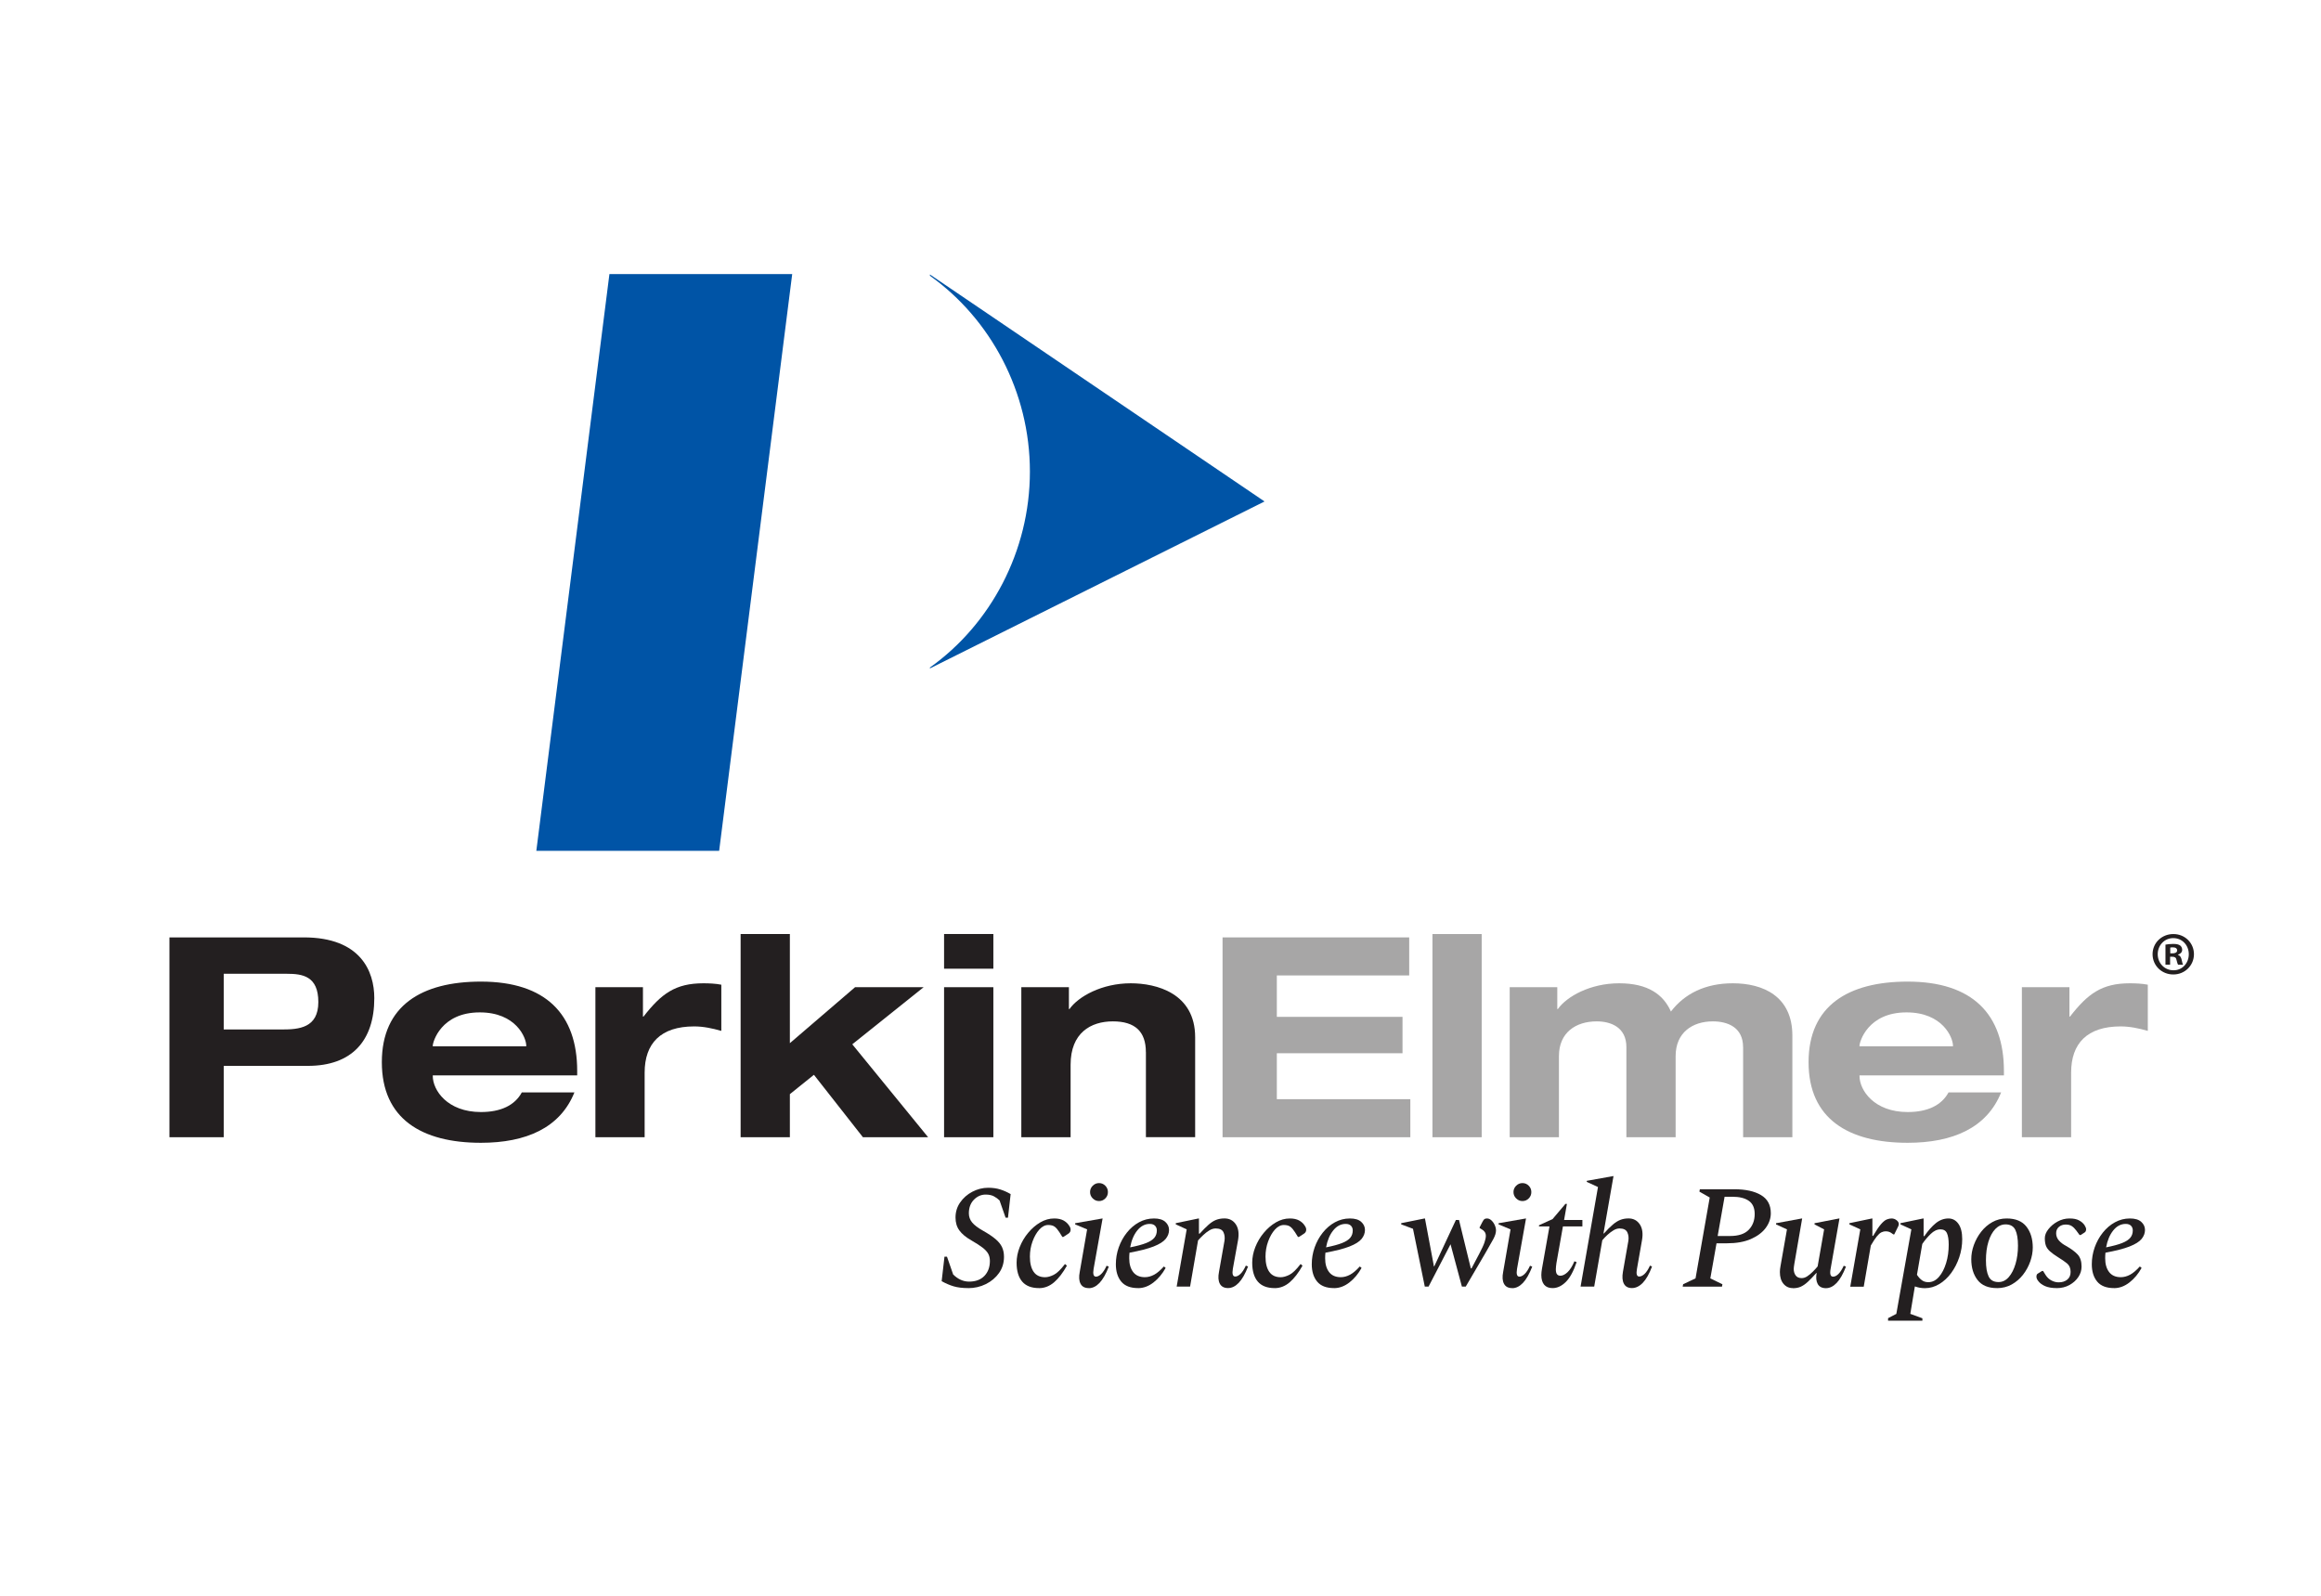
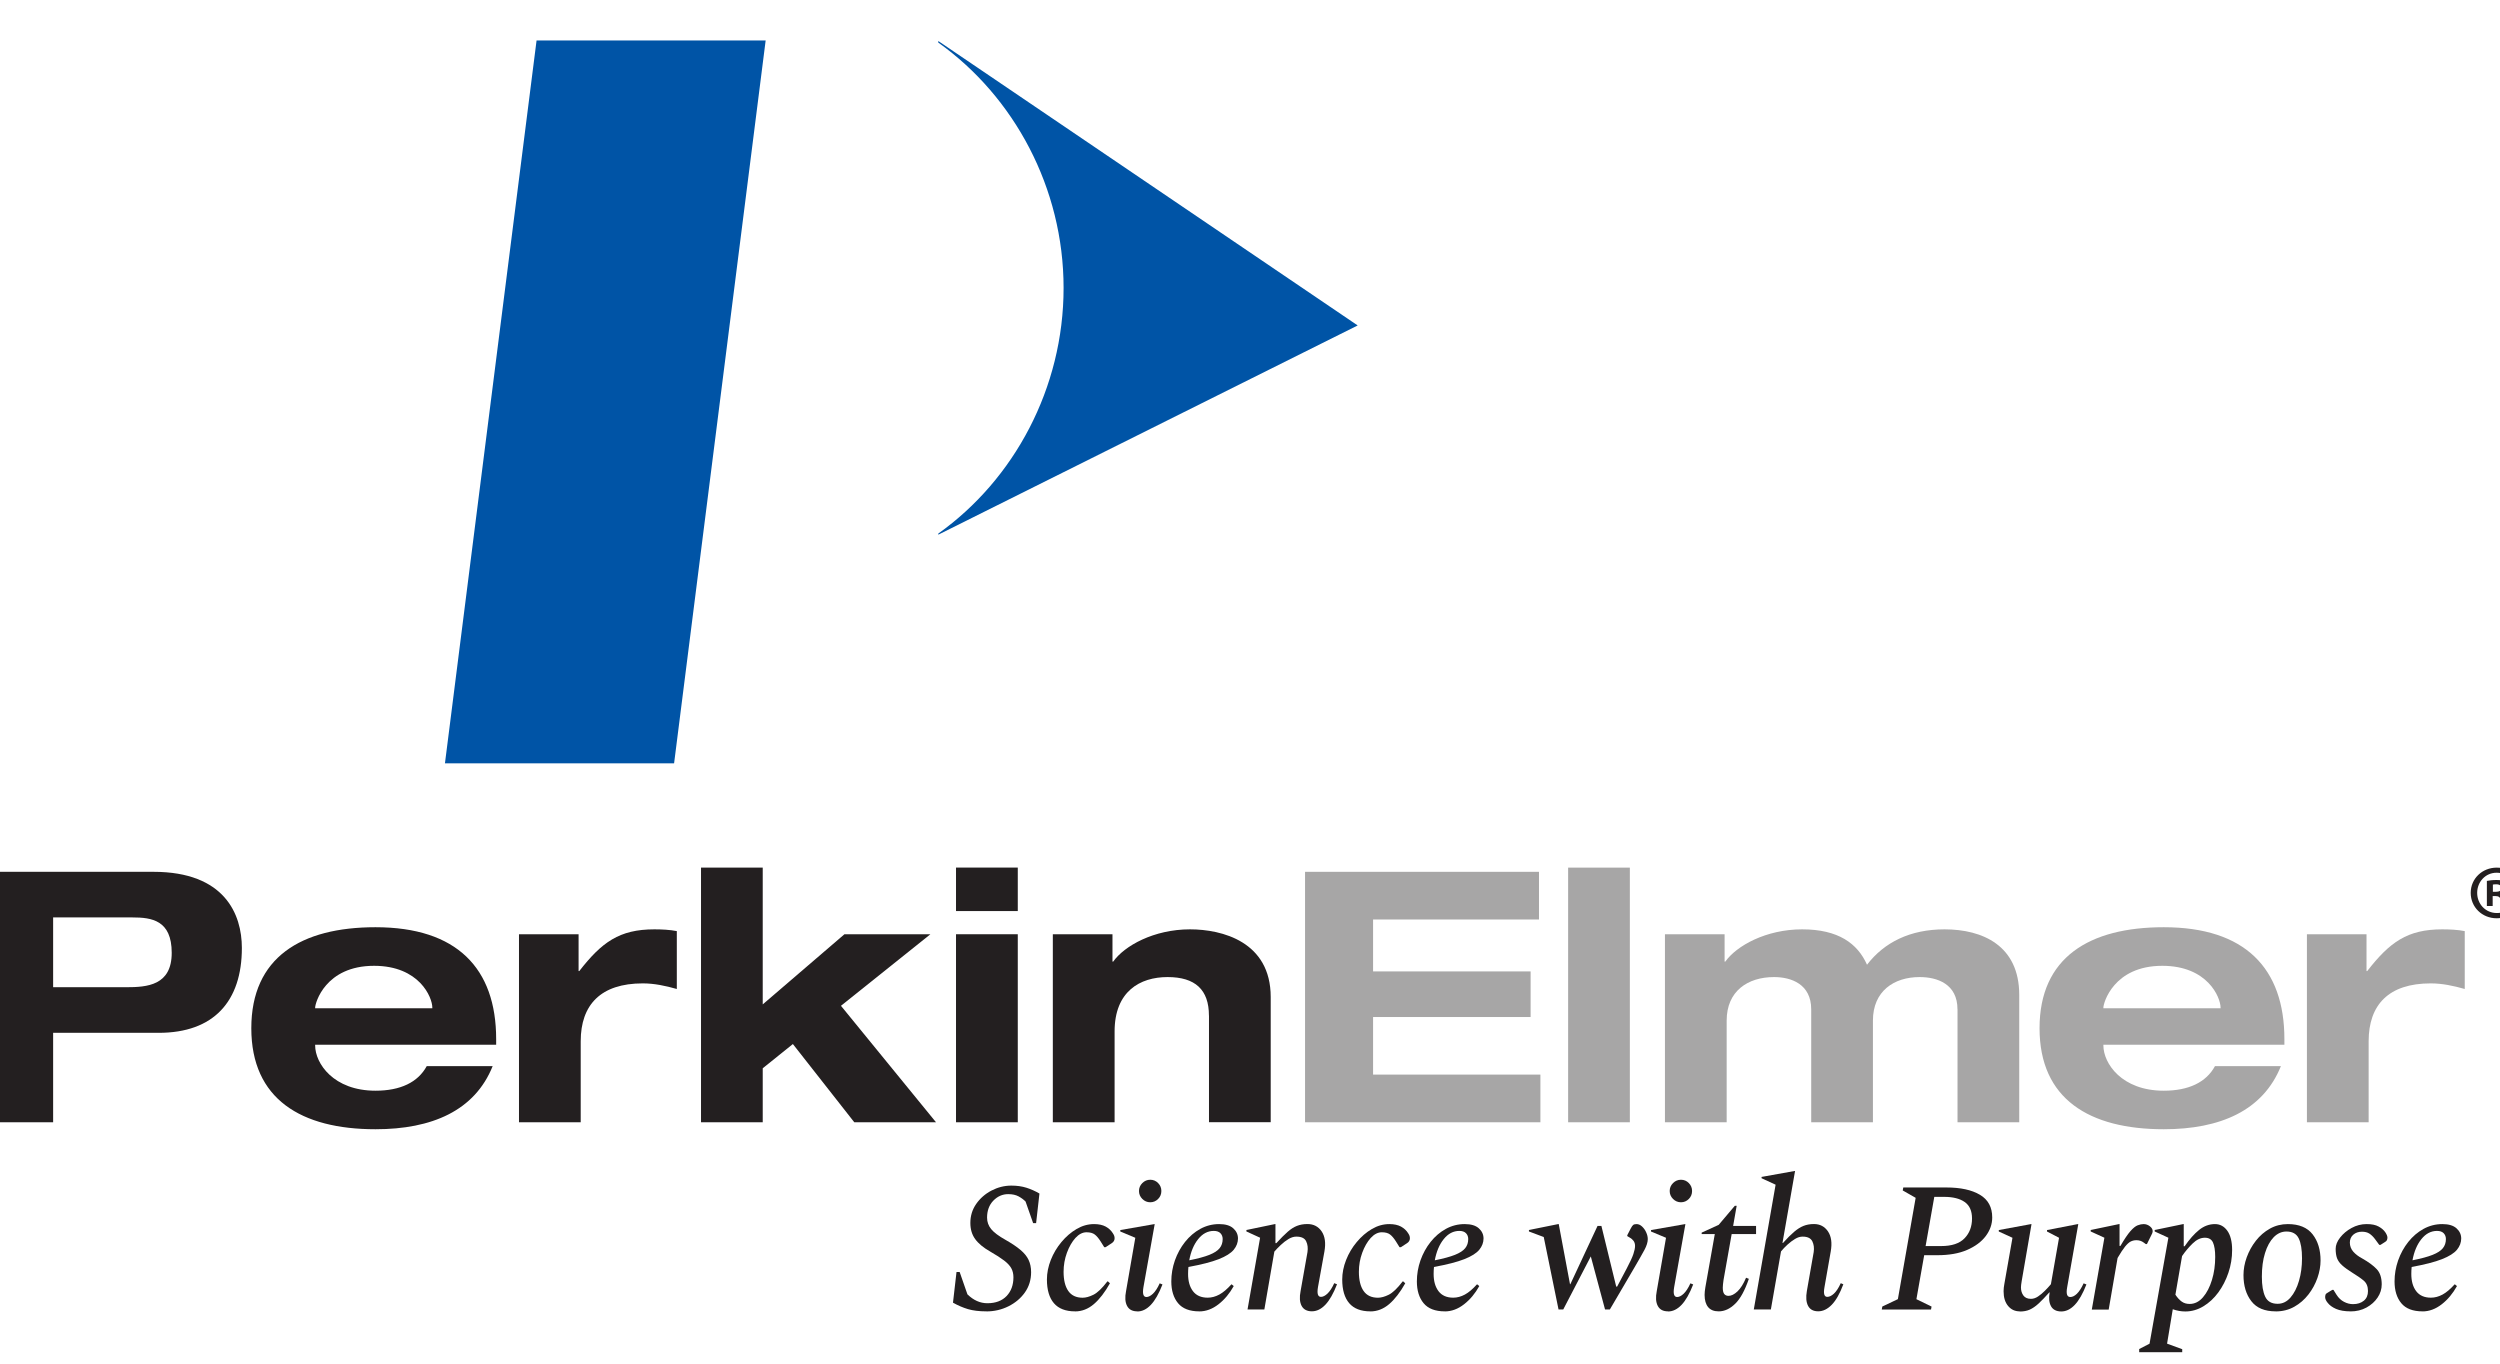
- <svg xmlns="http://www.w3.org/2000/svg" class="header__Svg" id="Layer_1" viewBox="0 0 576 396" height="90" preserveAspectRatio="xMinYMin meet" version="1.1">
+ <svg xmlns="http://www.w3.org/2000/svg" class="header__Svg" id="Layer_1" viewBox="45 60 495 270" height="90" preserveAspectRatio="xMinYMin meet" version="1.1">
  <defs>
    <style>
        .cls-1 {
            fill: #231f20;
        }

        .cls-1,
        .cls-2,
        .cls-3 {
            stroke-width: 0px;
        }

        .cls-2 {
            fill: #0054a6;
        }

        .cls-3 {
            fill: #a7a6a6;
        }
        </style>
  </defs>
  <path class="cls-1" d="m55.52,241.65h15.7c3.82,0,7.78.55,7.78,7.01s-4.86,6.81-9.03,6.81h-14.45v-13.82Zm-13.48,40.56h13.48v-17.71h20.91c10.9,0,16.46-6.25,16.46-16.81,0-6.67-3.4-15.07-17.5-15.07h-33.34v49.59Z" />
  <path class="cls-1" d="m107.4,259.64v-.14c0-.9,2.01-8.27,11.67-8.27,8.96,0,11.53,6.25,11.53,8.27v.14h-23.2Zm22.09,11.46c-1.74,3.2-5.21,4.86-10.14,4.86-8.33,0-11.95-5.42-11.95-8.96v-.14h35.84v-1.11c0-14.03-7.78-22.16-23.89-22.16-14.72,0-24.59,5.97-24.59,20s9.86,20,24.59,20c11.18,0,19.66-3.68,23.2-12.5h-13.06Z" />
  <path class="cls-1" d="m147.75,244.98h11.81v7.29h.14c4.44-5.7,7.92-8.26,14.86-8.26,1.39,0,3.06.07,4.45.35v11.46c-2.22-.63-4.45-1.11-6.74-1.11-8.33,0-12.29,4.24-12.29,11.46v16.04h-12.22v-37.23Z" />
  <polygon class="cls-1" points="183.8 231.79 196.02 231.79 196.02 258.87 212.2 244.98 229.22 244.98 211.51 259.15 230.33 282.21 214.15 282.21 201.99 266.72 196.02 271.52 196.02 282.21 183.8 282.21 183.8 231.79" />
  <path class="cls-1" d="m234.29,244.98h12.23v37.23h-12.23v-37.23Zm0-13.2h12.23v8.61h-12.23v-8.61Z" />
  <path class="cls-1" d="m284.37,261.1c0-5.14-2.71-7.64-8.19-7.64s-10.49,2.85-10.49,10.76v17.99h-12.23v-37.23h11.81v5.42h.14c2.22-3.13,8.06-6.39,15.21-6.39,6.32,0,15.98,2.43,15.98,13.4v24.79h-12.22v-21.11Z" />
  <polygon class="cls-3" points="303.4 232.62 349.72 232.62 349.72 242.06 316.87 242.06 316.87 252.34 348.06 252.34 348.06 261.37 316.87 261.37 316.87 272.77 350 272.77 350 282.21 303.4 282.21 303.4 232.62" />
  <rect class="cls-3" x="355.49" y="231.79" width="12.22" height="50.42" />
  <path class="cls-3" d="m432.58,259.85c0-5-3.96-6.39-7.5-6.39-5.07,0-9.24,2.78-9.24,8.61v20.14h-12.22v-22.36c0-5-3.96-6.39-7.36-6.39-5.21,0-9.38,2.78-9.38,8.61v20.14h-12.22v-37.23h11.81v5.42h.14c2.22-3.13,8.06-6.39,15.21-6.39s10.97,2.78,12.85,7.01c3.4-4.44,8.54-7.01,15.35-7.01,7.5,0,14.79,3.19,14.79,12.99v25.21h-12.22v-22.36Z" />
  <path class="cls-3" d="m461.47,259.64v-.14c0-.9,2.01-8.27,11.67-8.27,8.96,0,11.53,6.25,11.53,8.27v.14h-23.2Zm22.09,11.46c-1.74,3.2-5.21,4.86-10.14,4.86-8.33,0-11.95-5.42-11.95-8.96v-.14h35.84v-1.11c0-14.03-7.78-22.16-23.89-22.16-14.72,0-24.59,5.97-24.59,20s9.86,20,24.59,20c11.18,0,19.66-3.68,23.2-12.5h-13.06Z" />
  <path class="cls-3" d="m501.76,244.98h11.81v7.29h.14c4.44-5.7,7.92-8.26,14.86-8.26,1.39,0,3.06.07,4.45.35v11.46c-2.22-.63-4.45-1.11-6.74-1.11-8.33,0-12.29,4.24-12.29,11.46v16.04h-12.22v-37.23Z" />
  <path class="cls-2" d="m230.78,68.13v.3c15.01,10.69,24.81,28.76,24.81,48.59s-9.8,37.95-24.81,48.63v.22l83.04-41.43-83.04-56.32Z" />
  <polygon class="cls-2" points="178.47 211.14 133.1 211.14 151.24 68.01 196.6 68.01 178.47 211.14" />
  <path class="cls-1" d="m539.38,231.79c2.87,0,5.09,2.23,5.09,5s-2.23,5.03-5.12,5.03-5.15-2.2-5.15-5.03,2.29-5,5.15-5h.03Zm-.06,1.01c-2.19,0-3.84,1.8-3.84,3.99s1.65,3.99,3.9,3.99c2.2.03,3.81-1.77,3.81-3.99s-1.62-3.99-3.84-3.99h-.03Zm-.76,6.59h-1.16v-4.97c.46-.09,1.1-.18,1.92-.18.95,0,1.37.15,1.74.4.27.21.49.61.49,1.07,0,.58-.43,1.01-1.04,1.19v.06c.49.15.76.55.91,1.22.15.76.24,1.07.37,1.22h-1.25c-.15-.18-.24-.61-.4-1.19-.09-.55-.4-.79-1.04-.79h-.55v1.98Zm.03-2.81h.55c.64,0,1.16-.21,1.16-.73,0-.46-.34-.76-1.07-.76-.3,0-.52.03-.64.06v1.43Z" />
  <path class="cls-1" d="m240.31,319.65c-1.44,0-2.66-.15-3.64-.44s-1.98-.72-2.98-1.28l.7-6.08h.62l1.54,4.43c1.2,1.17,2.51,1.76,3.95,1.76,1.63,0,2.9-.48,3.81-1.43.9-.95,1.35-2.18,1.35-3.7,0-.68-.14-1.28-.42-1.79-.28-.51-.76-1.03-1.43-1.54-.67-.51-1.58-1.1-2.73-1.76-1.37-.78-2.37-1.61-3-2.49-.64-.88-.95-1.94-.95-3.19,0-1.39.38-2.64,1.15-3.75.77-1.11,1.78-2,3.02-2.65s2.56-.99,3.95-.99c1.1,0,2.09.14,2.98.42.89.28,1.75.67,2.58,1.15l-.66,5.86h-.59l-1.5-4.28c-.39-.39-.85-.73-1.39-1.02s-1.22-.44-2.05-.44c-1.12,0-2.1.43-2.93,1.28-.83.85-1.25,1.98-1.25,3.37,0,.85.27,1.61.81,2.27s1.48,1.37,2.82,2.12c1.25.71,2.24,1.37,2.98,2,.74.62,1.28,1.28,1.61,1.98.33.7.5,1.51.5,2.43,0,1.51-.41,2.85-1.23,4.01-.82,1.16-1.9,2.07-3.26,2.75-1.35.67-2.81,1.01-4.38,1.01Z" />
  <path class="cls-1" d="m257.85,319.65c-1.85,0-3.25-.54-4.17-1.61s-1.39-2.64-1.39-4.69c0-1.29.26-2.59.77-3.88.51-1.29,1.21-2.48,2.11-3.55.89-1.07,1.89-1.93,3-2.58,1.11-.65,2.26-.97,3.46-.97.93,0,1.69.17,2.29.49.6.33,1.07.76,1.41,1.3.15.22.24.4.29.55.05.15.07.31.07.48s-.04.34-.13.51c-.09.17-.23.32-.42.44l-1.24.81h-.26l-.73-1.17c-.39-.61-.77-1.06-1.15-1.35-.38-.29-.92-.44-1.63-.44-.78,0-1.51.38-2.2,1.13-.68.76-1.24,1.73-1.68,2.93-.44,1.2-.66,2.45-.66,3.77,0,1.64.31,2.9.93,3.79.62.89,1.57,1.34,2.84,1.34.63,0,1.35-.2,2.14-.59.79-.39,1.71-1.27,2.76-2.64h.11l.4.37c-1,1.78-2.06,3.16-3.18,4.12-1.12.96-2.37,1.45-3.74,1.45Z" />
  <path class="cls-1" d="m270.19,319.65c-.98,0-1.65-.36-2.03-1.08-.38-.72-.45-1.7-.2-2.95l1.83-10.54-2.97-1.24v-.29l6.7-1.17h.11l-2.23,12.49c-.22,1.29-.02,1.94.59,1.94.39,0,.82-.21,1.28-.64.46-.43.92-1.12,1.35-2.07l.55.22c-.71,1.83-1.48,3.18-2.31,4.05-.83.87-1.72,1.3-2.67,1.3Zm2.56-21.6c-.61,0-1.13-.22-1.57-.66-.44-.44-.66-.96-.66-1.57s.22-1.13.66-1.57.96-.66,1.57-.66,1.13.22,1.56.66.64.96.64,1.57-.21,1.14-.64,1.57c-.43.44-.95.66-1.56.66Z" />
  <path class="cls-1" d="m282.45,319.65c-1.9,0-3.3-.54-4.19-1.61-.89-1.07-1.34-2.51-1.34-4.32,0-1.42.24-2.8.71-4.16.48-1.35,1.15-2.58,2.01-3.66.87-1.09,1.87-1.95,3.02-2.58,1.15-.63,2.39-.95,3.73-.95,1.25,0,2.18.28,2.8.84.62.56.93,1.23.93,2.01s-.28,1.55-.84,2.23c-.56.68-1.56,1.31-2.98,1.87-1.43.56-3.42,1.07-5.99,1.54-.05.46-.07.93-.07,1.39,0,1.42.32,2.55.97,3.41.65.85,1.62,1.28,2.91,1.28.78,0,1.55-.21,2.31-.62.76-.41,1.55-1.09,2.38-2.01h.07l.4.33c-.81,1.46-1.81,2.67-3.02,3.61-1.21.94-2.48,1.41-3.83,1.41Zm2.89-15.93c-1.2,0-2.23.54-3.09,1.61-.87,1.07-1.46,2.48-1.78,4.21,1.71-.34,3.04-.7,3.99-1.08.95-.38,1.63-.82,2.03-1.32.4-.5.6-1.1.6-1.81,0-.46-.15-.85-.44-1.15-.29-.3-.73-.46-1.32-.46Z" />
  <path class="cls-1" d="m292.01,319.28l2.49-14.21-2.71-1.24v-.29l5.64-1.17h.11v3.77h.18c.85-.93,1.59-1.67,2.21-2.22.62-.55,1.24-.95,1.85-1.19.61-.24,1.3-.37,2.09-.37,1.22,0,2.16.49,2.82,1.46.66.98.84,2.29.55,3.95l-1.28,7.07c-.22,1.29-.03,1.94.59,1.94.39,0,.82-.21,1.28-.64.46-.43.92-1.12,1.35-2.07l.55.22c-.71,1.83-1.48,3.18-2.31,4.05-.83.87-1.72,1.3-2.67,1.3s-1.65-.36-2.03-1.08c-.38-.72-.45-1.7-.2-2.95l1.36-7.69c.12-.81.04-1.52-.26-2.14-.29-.62-.94-.93-1.94-.93-.51,0-1.03.16-1.56.48-.53.32-1.03.71-1.52,1.17-.49.46-.92.9-1.28,1.32l-1.98,11.46h-3.33Z" />
  <path class="cls-1" d="m316.32,319.65c-1.85,0-3.25-.54-4.17-1.61s-1.39-2.64-1.39-4.69c0-1.29.26-2.59.77-3.88.51-1.29,1.21-2.48,2.11-3.55.89-1.07,1.89-1.93,3-2.58,1.11-.65,2.26-.97,3.46-.97.93,0,1.69.17,2.29.49.6.33,1.07.76,1.41,1.3.15.22.24.4.29.55.05.15.07.31.07.48s-.04.34-.13.51c-.09.17-.23.32-.42.44l-1.24.81h-.26l-.73-1.17c-.39-.61-.77-1.06-1.15-1.35-.38-.29-.92-.44-1.63-.44-.78,0-1.51.38-2.2,1.13-.68.76-1.24,1.73-1.68,2.93-.44,1.2-.66,2.45-.66,3.77,0,1.64.31,2.9.93,3.79.62.89,1.57,1.34,2.84,1.34.63,0,1.35-.2,2.14-.59.79-.39,1.71-1.27,2.76-2.64h.11l.4.37c-1,1.78-2.06,3.16-3.18,4.12-1.12.96-2.37,1.45-3.74,1.45Z" />
  <path class="cls-1" d="m331.07,319.65c-1.9,0-3.3-.54-4.19-1.61-.89-1.07-1.34-2.51-1.34-4.32,0-1.42.24-2.8.71-4.16.48-1.35,1.15-2.58,2.01-3.66.87-1.09,1.87-1.95,3.02-2.58,1.15-.63,2.39-.95,3.73-.95,1.25,0,2.18.28,2.8.84.62.56.93,1.23.93,2.01s-.28,1.55-.84,2.23c-.56.68-1.56,1.31-2.98,1.87-1.43.56-3.42,1.07-5.99,1.54-.05.46-.07.93-.07,1.39,0,1.42.32,2.55.97,3.41.65.85,1.62,1.28,2.91,1.28.78,0,1.55-.21,2.31-.62.76-.41,1.55-1.09,2.38-2.01h.07l.4.33c-.81,1.46-1.81,2.67-3.02,3.61-1.21.94-2.48,1.41-3.83,1.41Zm2.89-15.93c-1.2,0-2.23.54-3.09,1.61-.87,1.07-1.46,2.48-1.78,4.21,1.71-.34,3.04-.7,3.99-1.08.95-.38,1.63-.82,2.03-1.32.4-.5.6-1.1.6-1.81,0-.46-.15-.85-.44-1.15-.29-.3-.73-.46-1.32-.46Z" />
  <path class="cls-1" d="m353.59,319.28l-2.93-14.35-2.93-1.1v-.29l5.79-1.17h.11l2.23,11.9h.07l5.38-11.53h.77l2.93,12.01h.18l1.9-3.59c.66-1.25,1.1-2.2,1.32-2.86.22-.66.33-1.2.33-1.61,0-.39-.1-.72-.29-.99-.2-.27-.45-.49-.77-.66l-.48-.29v-.18l.66-1.28c.2-.39.37-.64.51-.75s.37-.17.66-.17c.39,0,.76.16,1.1.48.34.32.62.71.82,1.17.21.46.31.9.31,1.32,0,.61-.22,1.32-.66,2.14s-1.09,1.96-1.94,3.42l-4.91,8.38h-.95l-2.82-10.51-5.46,10.51h-.95Z" />
  <path class="cls-1" d="m375.27,319.65c-.98,0-1.65-.36-2.03-1.08-.38-.72-.45-1.7-.2-2.95l1.83-10.54-2.97-1.24v-.29l6.7-1.17h.11l-2.23,12.49c-.22,1.29-.02,1.94.59,1.94.39,0,.82-.21,1.28-.64.46-.43.92-1.12,1.35-2.07l.55.22c-.71,1.83-1.48,3.18-2.31,4.05-.83.87-1.72,1.3-2.67,1.3Zm2.56-21.6c-.61,0-1.13-.22-1.57-.66-.44-.44-.66-.96-.66-1.57s.22-1.13.66-1.57.96-.66,1.57-.66,1.13.22,1.56.66.64.96.64,1.57-.21,1.14-.64,1.57c-.43.44-.95.66-1.56.66Z" />
  <path class="cls-1" d="m385.3,319.65c-.93,0-1.62-.28-2.09-.84-.46-.56-.7-1.37-.7-2.42,0-.22.01-.46.04-.71s.06-.52.11-.79l1.87-10.54h-2.6v-.29l3.37-1.54,3.19-3.77h.37l-.7,3.99h4.54v1.61h-4.83l-1.61,9.08c-.05.34-.09.63-.11.88-.02.24-.04.46-.04.66,0,.59.1,1,.29,1.24.19.24.48.37.84.37.56,0,1.15-.29,1.78-.88.62-.59,1.19-1.49,1.7-2.71l.55.22c-.78,2.29-1.68,3.94-2.71,4.94-1.03,1-2.11,1.5-3.26,1.5Z" />
  <path class="cls-1" d="m395.62,319.28h-3.37l4.32-24.71-2.78-1.28v-.26l6.52-1.17h.11l-2.49,14.24h.11c.83-.93,1.56-1.66,2.2-2.2.63-.54,1.25-.93,1.85-1.17.6-.24,1.29-.37,2.07-.37,1.2,0,2.12.49,2.78,1.46.66.98.84,2.29.55,3.95l-1.24,7.07c-.24,1.29-.06,1.94.55,1.94.42,0,.85-.21,1.32-.64.46-.43.92-1.12,1.35-2.07l.51.22c-.68,1.83-1.45,3.18-2.29,4.05-.84.87-1.74,1.3-2.69,1.3s-1.62-.36-2-1.08c-.38-.72-.46-1.7-.24-2.95l1.35-7.69c.12-.81.03-1.52-.27-2.14-.31-.62-.95-.93-1.92-.93-.49,0-.99.15-1.5.46-.51.31-1.01.68-1.5,1.13-.49.45-.92.9-1.28,1.34l-2.01,11.5Z" />
  <path class="cls-1" d="m417.59,319.28l.11-.59,3.08-1.46,3.52-20.06-2.56-1.46.11-.59h8.53c2.81,0,5.02.48,6.65,1.45,1.62.96,2.43,2.46,2.43,4.49,0,1.32-.43,2.54-1.28,3.68-.85,1.13-2.09,2.05-3.7,2.75-1.61.7-3.58,1.04-5.89,1.04h-2.6l-1.54,8.71,3,1.46-.11.59h-9.74Zm10.4-22.3l-1.72,9.74h3.08c2.1,0,3.64-.51,4.63-1.54.99-1.02,1.48-2.33,1.48-3.92,0-1.49-.48-2.58-1.45-3.26-.96-.68-2.33-1.02-4.08-1.02h-1.94Z" />
  <path class="cls-1" d="m444.9,319.65c-.93,0-1.69-.35-2.29-1.06-.6-.71-.9-1.68-.9-2.93,0-.22.01-.45.04-.7.02-.24.06-.49.11-.73l1.61-9.15-2.71-1.24v-.29l6.33-1.17h.15l-1.94,11.24c-.1.59-.15,1.01-.15,1.28,0,.63.16,1.17.48,1.61s.82.66,1.5.66c.46,0,.93-.15,1.39-.46.46-.31.92-.68,1.37-1.14s.85-.88,1.19-1.3l1.61-9.19-2.38-1.24v-.29l6.04-1.17h.15l-2.2,12.49c-.24,1.29-.04,1.94.62,1.94.42,0,.85-.21,1.3-.64.45-.43.9-1.12,1.34-2.07l.55.22c-.71,1.83-1.48,3.18-2.31,4.05-.83.87-1.72,1.3-2.67,1.3s-1.65-.35-2.03-1.04c-.38-.7-.47-1.6-.27-2.73h-.07c-.81.9-1.51,1.64-2.12,2.2s-1.2.96-1.76,1.21-1.22.37-1.98.37Z" />
  <path class="cls-1" d="m459.18,319.28l2.49-14.21-2.71-1.24v-.29l5.6-1.17h.11v4.32h.18c.78-1.34,1.44-2.32,1.98-2.93.54-.61,1.01-.99,1.43-1.15s.81-.24,1.17-.24c.46,0,.88.15,1.25.44s.55.61.55.95c0,.15-.04.31-.11.48l-1.03,2.09h-.22l-.4-.29c-.42-.32-.9-.48-1.46-.48-.42,0-.79.09-1.13.26-.34.17-.71.51-1.12,1.01-.4.5-.9,1.25-1.48,2.25l-1.76,10.22h-3.33Z" />
  <path class="cls-1" d="m468.56,327.7v-.59l2.05-1.06,3.73-20.98-2.71-1.24v-.29l5.64-1.17h.11v4.39h.18c.95-1.39,1.91-2.47,2.87-3.24.96-.77,2.01-1.15,3.13-1.15,1,0,1.82.44,2.45,1.32.63.88.95,2.15.95,3.81,0,1.54-.24,3.03-.73,4.49s-1.16,2.76-2.01,3.92c-.85,1.16-1.84,2.07-2.97,2.75-1.12.67-2.31,1.01-3.55,1.01-.85,0-1.68-.15-2.49-.44l-1.13,6.81,3,1.1v.59h-8.53Zm13-22.63c-.83,0-1.64.38-2.42,1.14-.78.76-1.48,1.59-2.09,2.49l-1.32,7.65c.39.59.8,1.04,1.23,1.35.43.32.96.48,1.59.48,1,0,1.88-.44,2.64-1.32.76-.88,1.35-2.03,1.78-3.44s.64-2.93.64-4.54c0-1.27-.15-2.22-.44-2.86s-.83-.95-1.61-.95Z" />
  <path class="cls-1" d="m495.58,319.65c-2.17,0-3.78-.67-4.81-2.01-1.04-1.34-1.56-3.06-1.56-5.16,0-1.17.21-2.35.64-3.53.43-1.18,1.03-2.28,1.81-3.28.78-1,1.71-1.8,2.78-2.4,1.07-.6,2.26-.9,3.55-.9,2.22,0,3.86.68,4.91,2.03,1.05,1.35,1.57,3.08,1.57,5.18,0,1.12-.21,2.28-.62,3.46-.42,1.18-1.01,2.28-1.79,3.28-.78,1-1.71,1.81-2.8,2.42s-2.31.92-3.68.92Zm.4-1.5c.98,0,1.82-.41,2.54-1.24.72-.83,1.28-1.93,1.68-3.3.4-1.37.6-2.86.6-4.47,0-1.73-.22-3.05-.66-3.95-.44-.9-1.25-1.35-2.42-1.35-.95,0-1.79.38-2.53,1.13-.73.76-1.31,1.81-1.72,3.15-.42,1.34-.62,2.89-.62,4.65s.22,3.03.66,3.97c.44.94,1.26,1.41,2.45,1.41Z" />
  <path class="cls-1" d="m510.4,319.65c-1.17,0-2.13-.17-2.87-.49-.75-.33-1.3-.74-1.67-1.23-.32-.39-.48-.76-.48-1.1,0-.15.02-.3.07-.46s.17-.29.37-.38l.95-.59h.26l.62.99c.39.61.88,1.07,1.46,1.37.59.31,1.18.46,1.79.46.88,0,1.59-.23,2.14-.68.55-.45.82-1.09.82-1.92,0-.9-.29-1.59-.86-2.07-.57-.48-1.33-.99-2.25-1.56-.85-.54-1.53-1.02-2.01-1.46-.49-.44-.82-.91-1.01-1.41-.18-.5-.27-1.12-.27-1.85s.29-1.48.88-2.23c.59-.76,1.34-1.39,2.27-1.9.93-.51,1.92-.77,2.97-.77s1.79.16,2.38.48c.59.32,1.04.71,1.35,1.17.27.42.4.76.4,1.02,0,.17-.03.33-.09.48-.06.15-.18.27-.35.37l-.92.59h-.26l-.84-1.14c-.34-.46-.71-.82-1.1-1.08-.39-.26-.89-.38-1.5-.38-.68,0-1.25.2-1.7.59-.45.39-.68.92-.68,1.57s.23,1.28.68,1.79c.45.51,1.04.96,1.78,1.35,1.25.71,2.2,1.41,2.86,2.11s.99,1.7.99,3.02c0,.93-.27,1.79-.81,2.6s-1.27,1.46-2.2,1.98c-.93.51-1.99.77-3.19.77Z" />
  <path class="cls-1" d="m524.65,319.65c-1.9,0-3.3-.54-4.19-1.61-.89-1.07-1.34-2.51-1.34-4.32,0-1.42.24-2.8.71-4.16.48-1.35,1.15-2.58,2.01-3.66.87-1.09,1.87-1.95,3.02-2.58,1.15-.63,2.39-.95,3.73-.95,1.25,0,2.18.28,2.8.84.62.56.93,1.23.93,2.01s-.28,1.55-.84,2.23c-.56.68-1.56,1.31-2.98,1.87-1.43.56-3.42,1.07-5.99,1.54-.05.46-.07.93-.07,1.39,0,1.42.32,2.55.97,3.41.65.85,1.62,1.28,2.91,1.28.78,0,1.55-.21,2.31-.62.76-.41,1.55-1.09,2.38-2.01h.07l.4.33c-.81,1.46-1.81,2.67-3.02,3.61-1.21.94-2.48,1.41-3.83,1.41Zm2.89-15.93c-1.2,0-2.23.54-3.09,1.61-.87,1.07-1.46,2.48-1.78,4.21,1.71-.34,3.04-.7,3.99-1.08.95-.38,1.63-.82,2.03-1.32.4-.5.6-1.1.6-1.81,0-.46-.15-.85-.44-1.15-.29-.3-.73-.46-1.32-.46Z" />
</svg>
